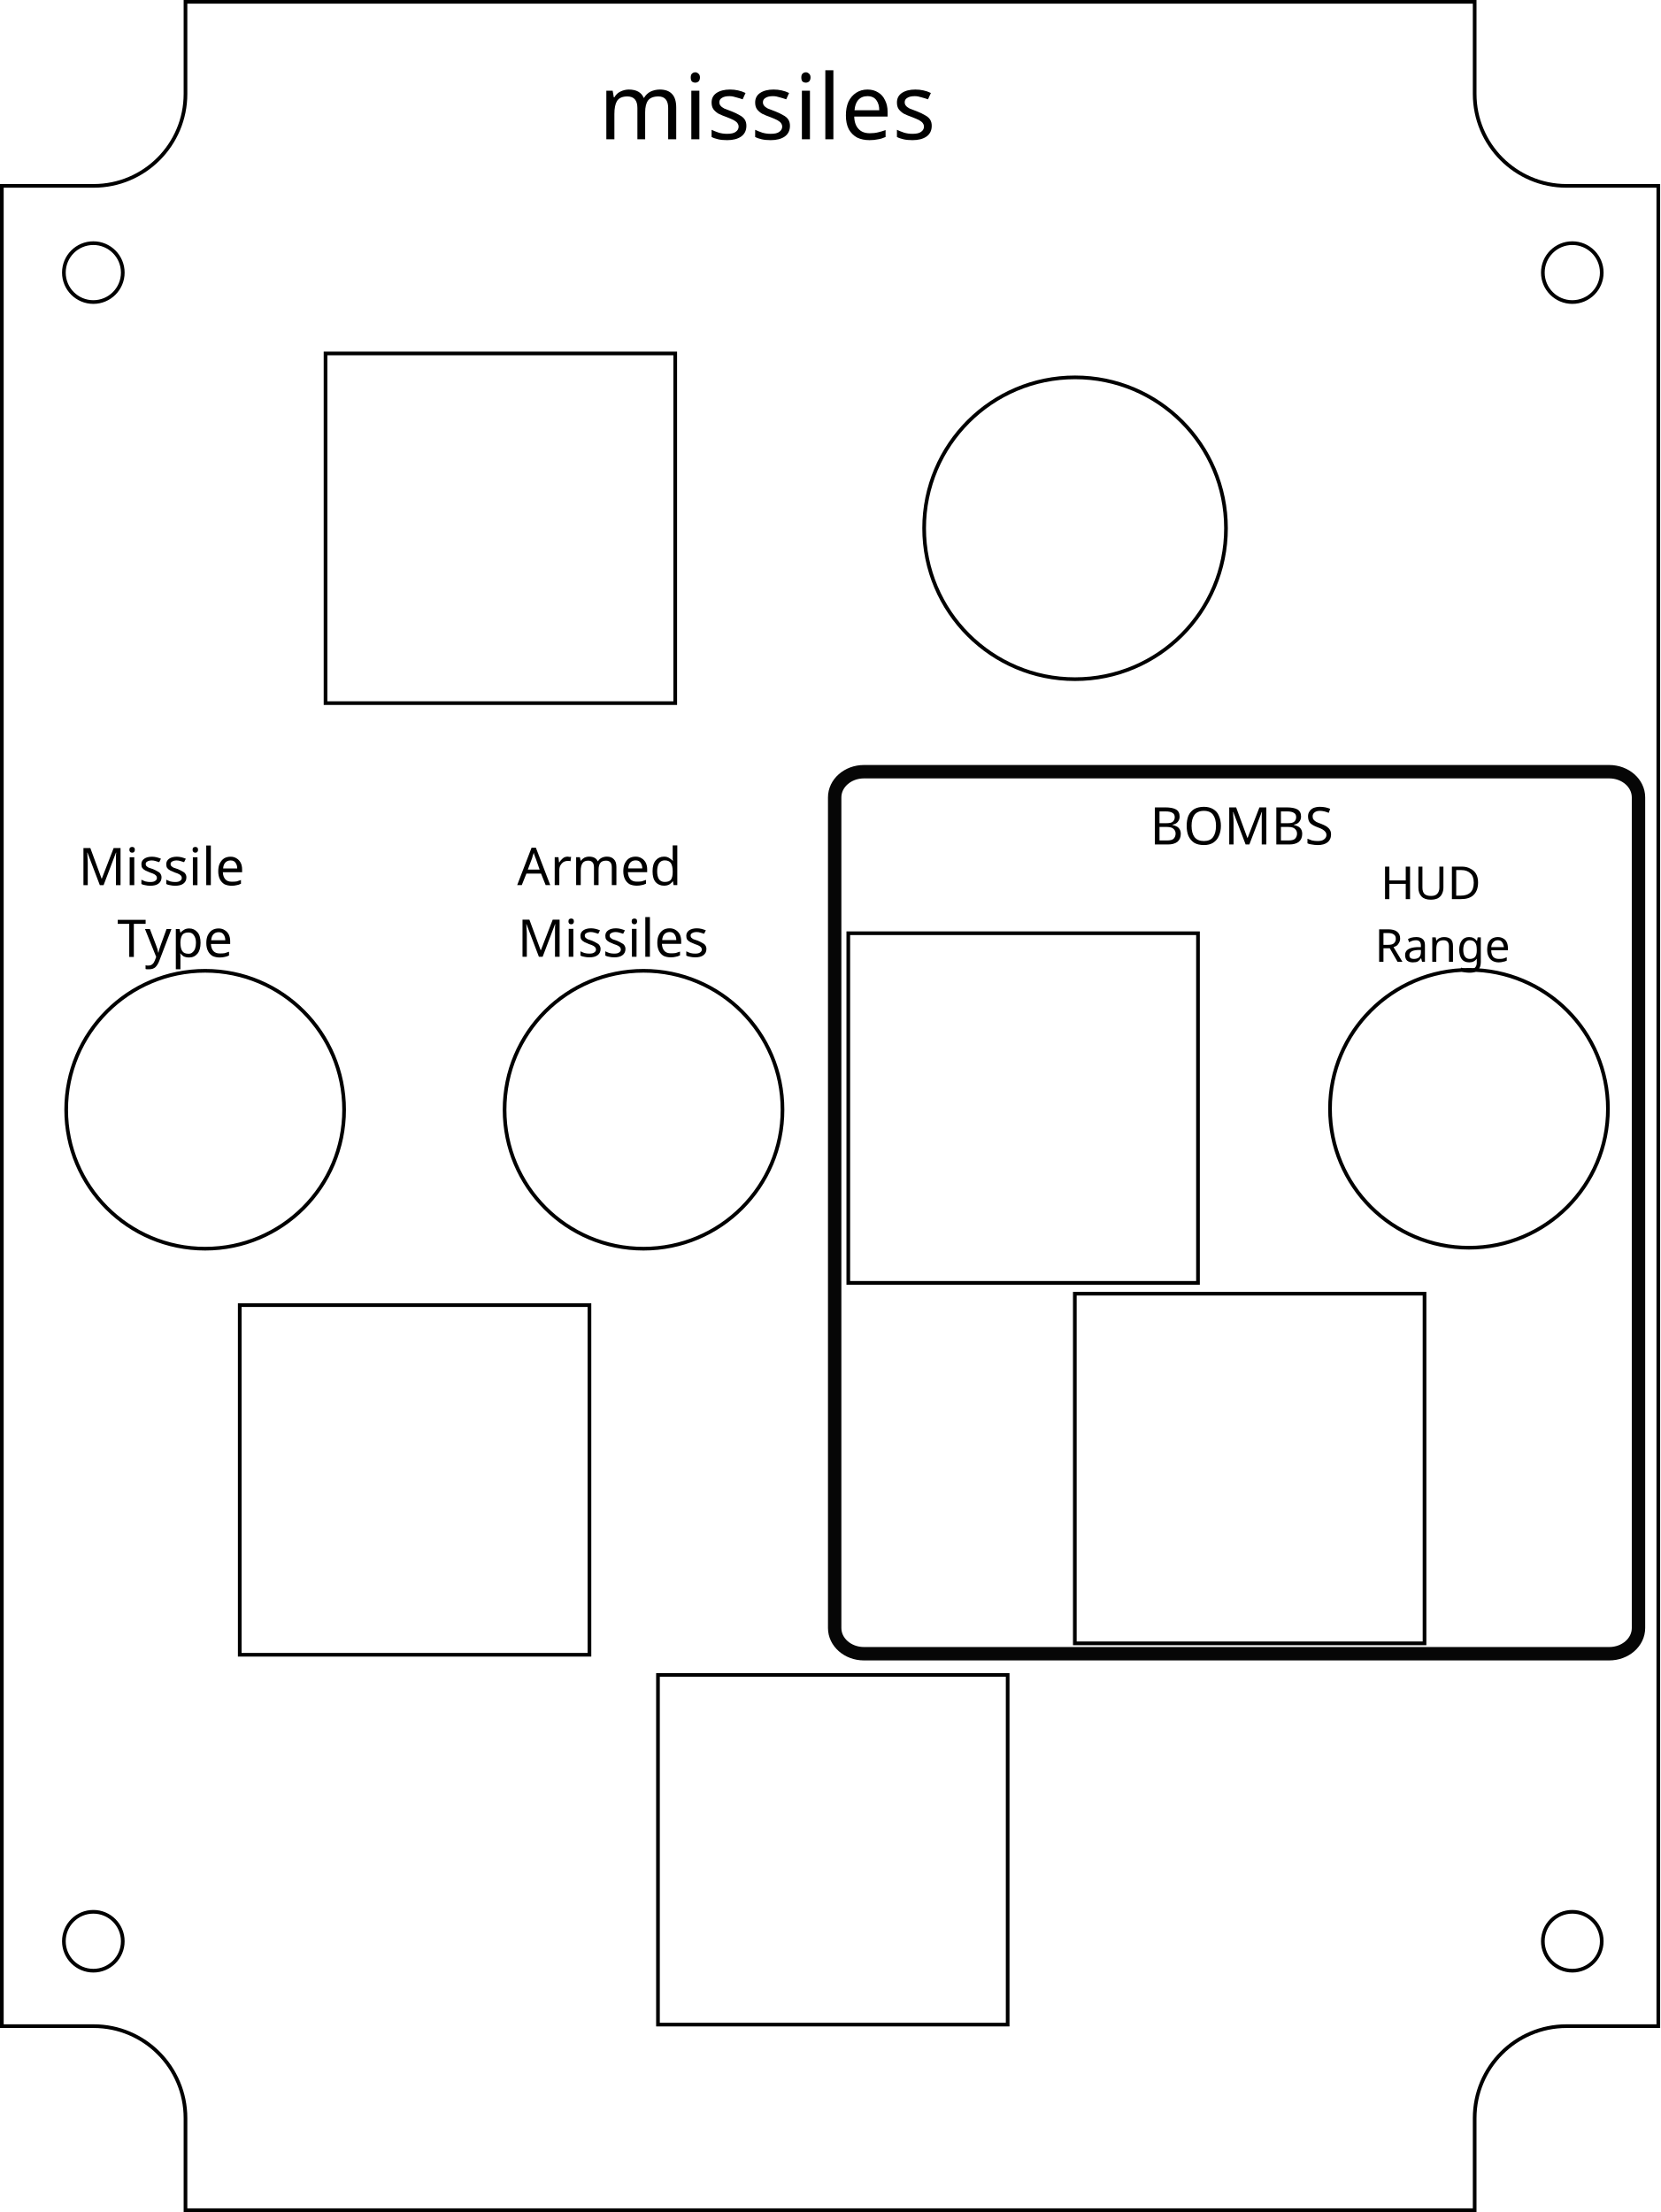
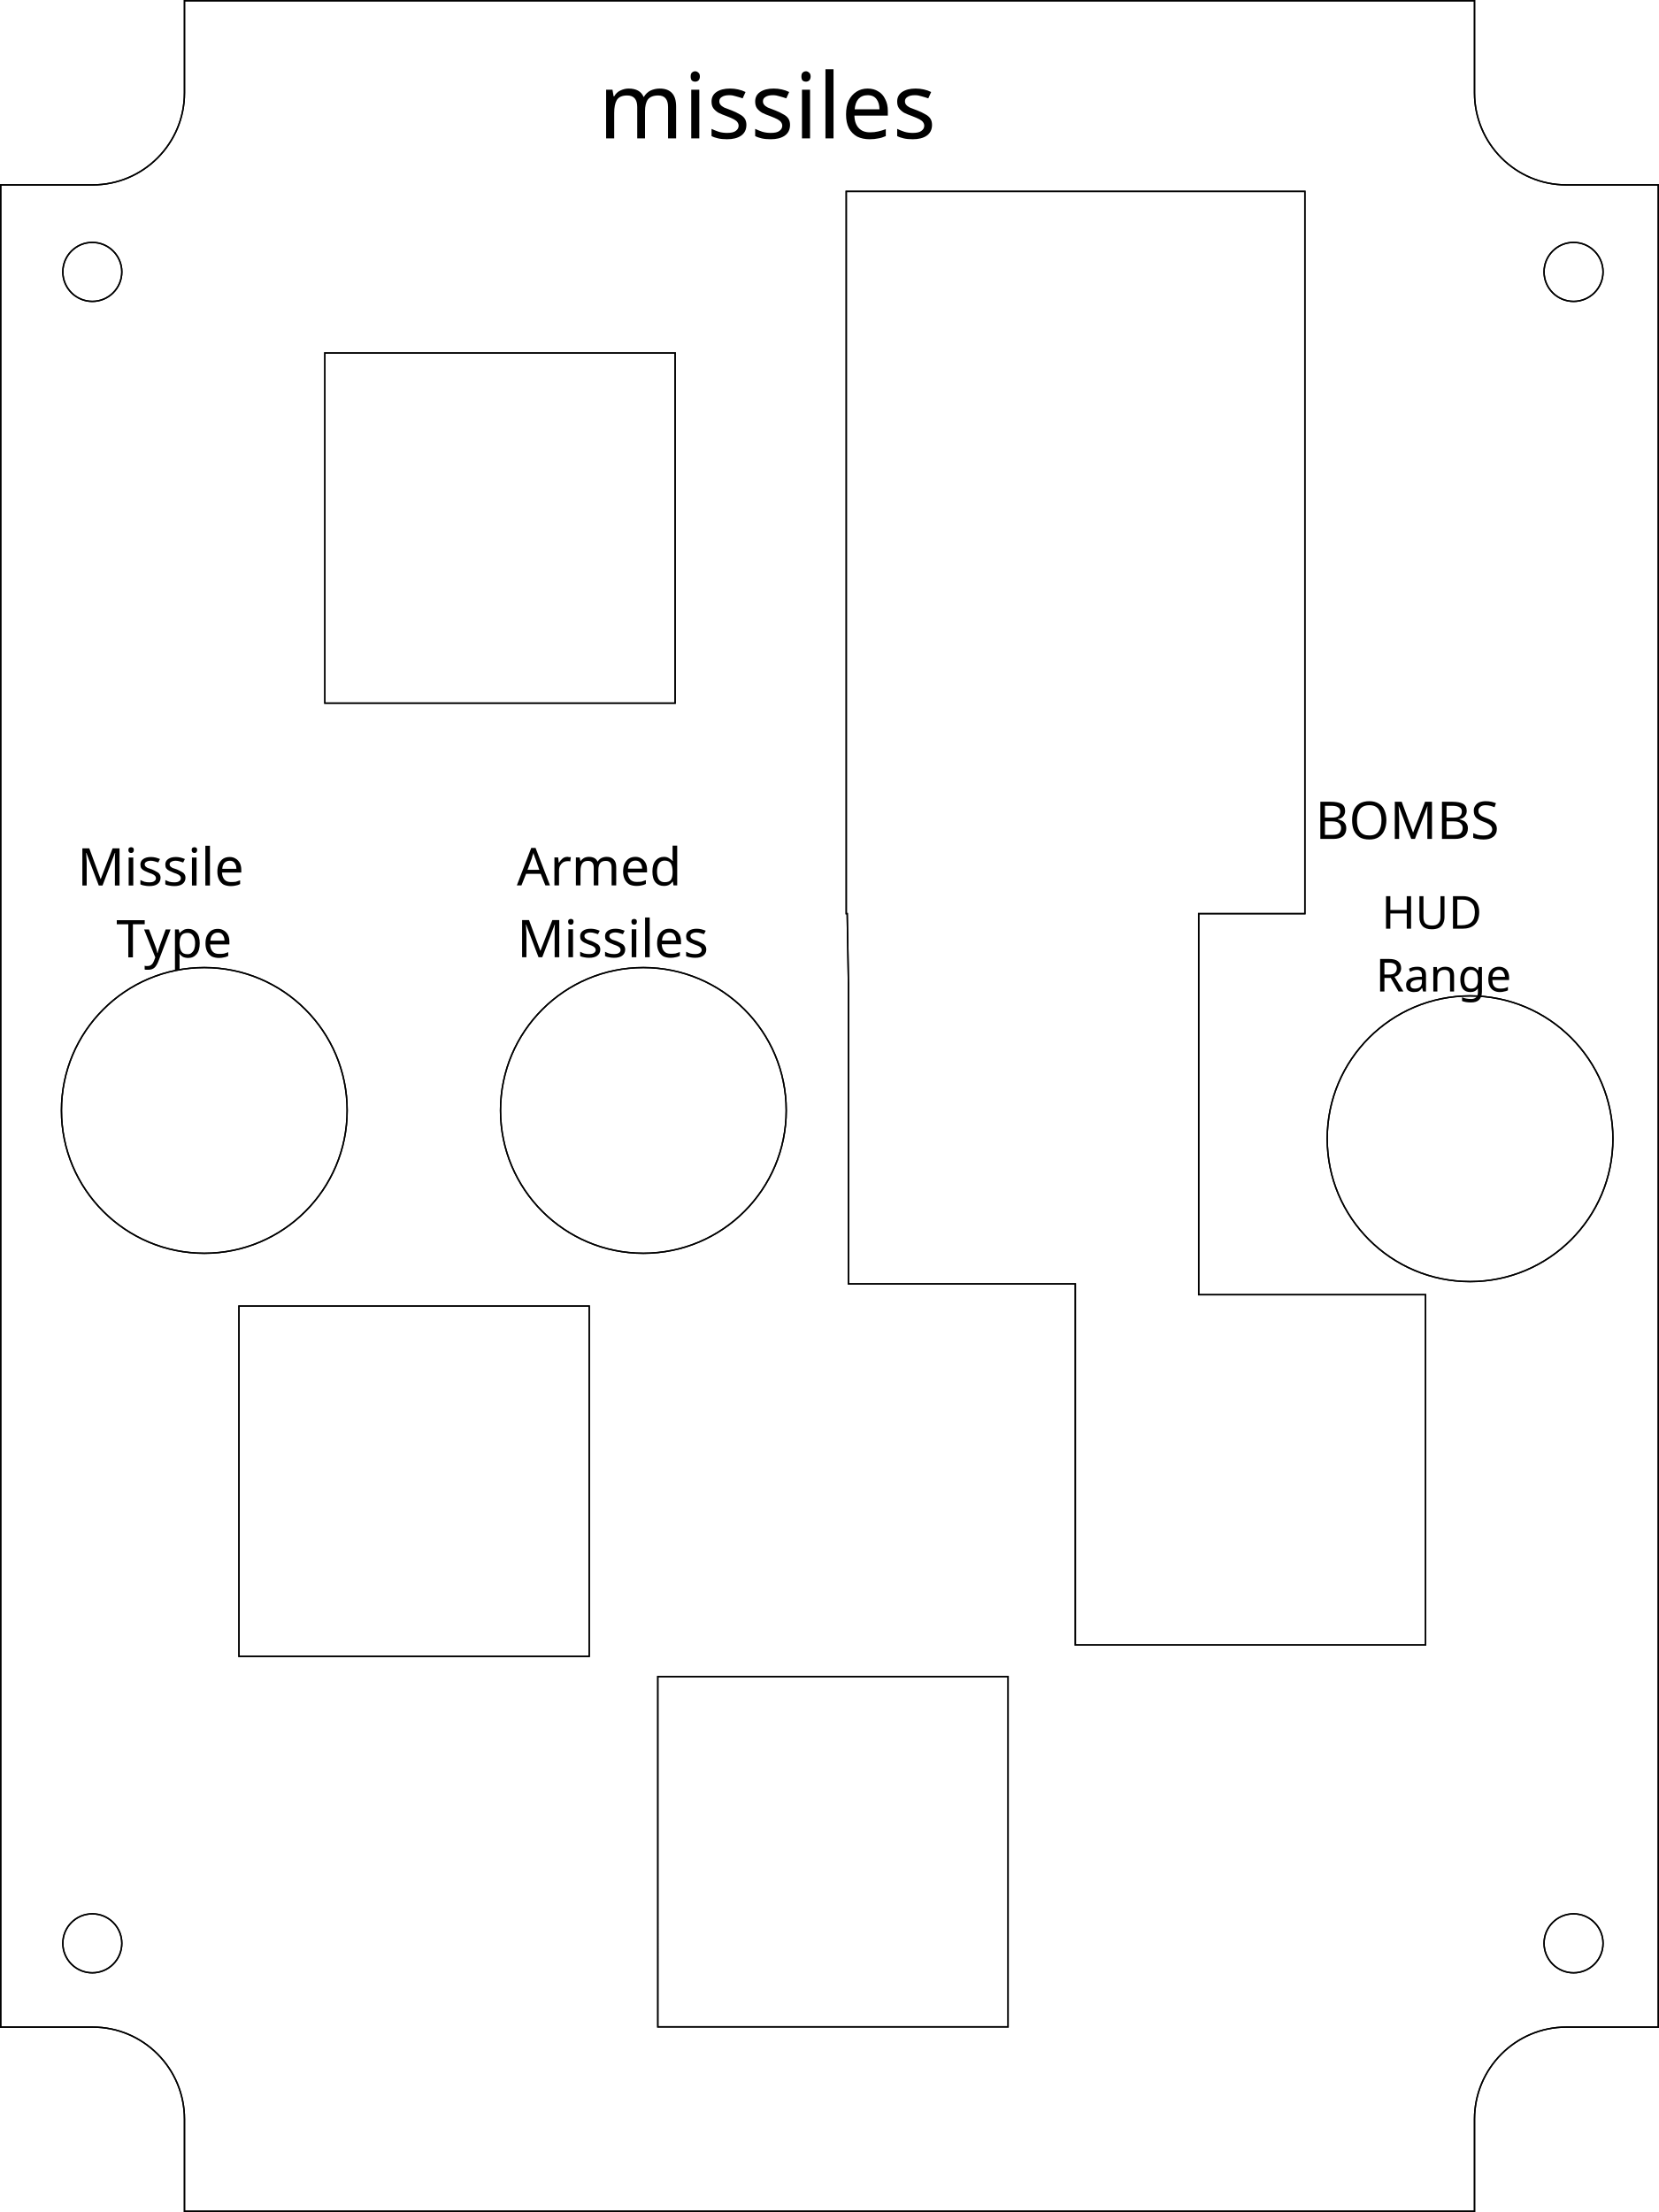
- <svg xmlns="http://www.w3.org/2000/svg" width="90.2mm" height="120.2mm" viewBox="0 0 90.2 120.2" version="1.1" id="svg2320">
-   <defs id="defs2317" />
-   <g id="layer1" transform="translate(0.1,0.1)">
-     <path id="rect10964" style="display:inline;fill:none;fill-opacity:1;stroke:#000000;stroke-width:0.2;stroke-miterlimit:10" d="M 9.978,0 V 5 C 9.978,7.761 7.745,10 4.989,10 H 0 v 100.001 h 4.989 c 2.755,1.7e-4 4.989,2.239 4.989,5 v 5 H 80.022 v -5 c -1.16e-4,-2.761 2.234,-5 4.989,-5 h 4.989 V 10 h -4.989 C 82.256,10 80.022,7.761 80.022,5 V 0 Z M 4.971,13.113 a 1.6,1.6 0 0 1 1.6,1.6 1.6,1.6 0 0 1 -1.6,1.6 1.6,1.6 0 0 1 -1.6,-1.6 1.6,1.6 0 0 1 1.6,-1.6 z m 80.356,0 a 1.6,1.6 0 0 1 1.6,1.6 1.6,1.6 0 0 1 -1.6,1.6 1.6,1.6 0 0 1 -1.6,-1.6 1.6,1.6 0 0 1 1.6,-1.6 z M 17.587,19.106 H 36.587 V 38.107 H 17.587 Z m 40.724,1.3 a 8.2,8.2 0 0 1 8.2,8.2 8.2,8.2 0 0 1 -8.2,8.2 8.2,8.2 0 0 1 -8.2,-8.2 8.2,8.2 0 0 1 8.2,-8.2 z M 45.99,50.611 H 64.99 V 69.611 H 45.99 Z m 33.723,1.99 a 7.55,7.55 0 0 1 7.55,7.55 7.55,7.55 0 0 1 -7.55,7.55 7.55,7.55 0 0 1 -7.55,-7.55 7.55,7.55 0 0 1 7.55,-7.55 z m -68.667,0.052 a 7.55,7.55 0 0 1 7.55,7.55 7.55,7.55 0 0 1 -7.55,7.55 7.55,7.55 0 0 1 -7.55,-7.55 7.55,7.55 0 0 1 7.55,-7.55 z m 23.819,0 a 7.55,7.55 0 0 1 7.55,7.55 7.55,7.55 0 0 1 -7.55,7.55 7.55,7.55 0 0 1 -7.55,-7.55 7.55,7.55 0 0 1 7.55,-7.55 z M 58.298,70.199 H 77.298 V 89.199 H 58.298 Z m -45.372,0.621 h 19 V 89.819 H 12.926 Z M 35.649,90.916 H 54.649 v 19 H 35.649 Z M 4.971,103.787 a 1.6,1.6 0 0 1 1.6,1.6 1.6,1.6 0 0 1 -1.6,1.6 1.6,1.6 0 0 1 -1.6,-1.6 1.6,1.6 0 0 1 1.6,-1.6 z m 80.356,0 a 1.6,1.6 0 0 1 1.6,1.6 1.6,1.6 0 0 1 -1.6,1.6 1.6,1.6 0 0 1 -1.6,-1.6 1.6,1.6 0 0 1 1.6,-1.6 z" />
-     <text xml:space="preserve" style="font-style:normal;font-weight:normal;font-size:4.939px;line-height:1.25;font-family:sans-serif;letter-spacing:0px;word-spacing:0px;display:inline;fill:#000000;fill-opacity:1;stroke:none;stroke-width:0.265" x="32.422" y="7.466" id="text12344">
-       <tspan id="tspan12342" x="32.422" y="7.466" style="font-style:normal;font-variant:normal;font-weight:normal;font-stretch:normal;font-size:4.939px;font-family:'MS 33558';-inkscape-font-specification:'MS 33558, ';fill:#000000;stroke-width:0.265">missiles</tspan>
+ <svg xmlns="http://www.w3.org/2000/svg" width="90mm" height="120mm" viewBox="0 0 90 120" version="1.1" id="svg1">
+   <defs id="defs1" />
+   <g id="layer1" transform="translate(-4.8112122e-4,-4.8127122e-4)">
+     <path id="rect10964" style="display:inline;fill:none;fill-opacity:1;stroke:#000000;stroke-width:0.076;stroke-miterlimit:10;stroke-dasharray:none" d="m 10.008,0.038 v 4.996 c 1.16e-4,2.76 -2.232,4.997 -4.985,4.997 H 0.038 v 99.937 H 5.023 c 2.753,1.7e-4 4.985,2.238 4.985,4.997 v 4.997 h 69.984 v -4.997 c -1.16e-4,-2.759 2.232,-4.997 4.985,-4.997 H 89.962 V 10.031 H 84.977 C 82.224,10.031 79.992,7.794 79.992,5.034 V 0.038 Z M 45.909,10.384 H 70.789 V 49.564 h -5.76 v 1.086 2.688 13.852 2.46 0.588 H 77.336 V 89.237 H 58.336 V 72.417 70.237 69.65 H 46.028 V 53.338 l -0.067,-3.774 h -0.052 V 46.616 Z M 5.009,13.151 c 0.884,5e-5 1.6,0.716 1.6,1.6 -5.52e-5,0.884 -0.716,1.6 -1.6,1.6 -0.884,-5e-5 -1.6,-0.716 -1.6,-1.6 5.52e-5,-0.884 0.716,-1.6 1.6,-1.6 z m 80.356,0 c 0.884,5e-5 1.6,0.716 1.6,1.6 -5.5e-5,0.884 -0.716,1.6 -1.6,1.6 -0.884,-5e-5 -1.6,-0.716 -1.6,-1.6 5.5e-5,-0.884 0.716,-1.6 1.6,-1.6 z M 17.625,19.145 H 36.625 V 38.144 H 17.625 Z m -6.541,33.346 c 4.28,5e-5 7.75,3.47 7.75,7.75 -4.9e-5,4.28 -3.47,7.75 -7.75,7.75 -4.28,-4e-5 -7.75,-3.47 -7.75,-7.75 4.39e-5,-4.28 3.47,-7.75 7.75,-7.75 z m 23.819,0 c 4.28,5e-5 7.75,3.47 7.75,7.75 -4.9e-5,4.28 -3.47,7.75 -7.75,7.75 -4.28,-4e-5 -7.75,-3.47 -7.75,-7.75 4.4e-5,-4.28 3.47,-7.75 7.75,-7.75 z m 44.848,1.536 c 4.28,4e-5 7.75,3.47 7.75,7.75 -4.4e-5,4.28 -3.47,7.75 -7.75,7.75 -4.28,-5e-5 -7.75,-3.47 -7.75,-7.75 4.9e-5,-4.28 3.47,-7.75 7.75,-7.75 z M 12.965,70.857 H 31.964 V 89.858 H 12.965 Z M 35.687,90.955 h 19 v 19 H 35.687 Z M 5.009,103.825 c 0.884,5e-5 1.6,0.716 1.6,1.6 -5.52e-5,0.884 -0.716,1.6 -1.6,1.6 -0.884,-5e-5 -1.6,-0.716 -1.6,-1.6 5.52e-5,-0.884 0.716,-1.6 1.6,-1.6 z m 80.356,0 c 0.884,5e-5 1.6,0.716 1.6,1.6 -5.5e-5,0.884 -0.716,1.6 -1.6,1.6 -0.884,-5e-5 -1.6,-0.716 -1.6,-1.6 5.5e-5,-0.884 0.716,-1.6 1.6,-1.6 z" />
+     <path id="path1" style="display:inline;fill:none;fill-opacity:1;stroke:#000000;stroke-width:0.076;stroke-miterlimit:10;stroke-dasharray:none" d="M 10.008,0.038 V 5.035 c 1.16e-4,2.76 -2.232,4.997 -4.985,4.997 H 0.038 V 109.969 H 5.023 c 2.753,1.7e-4 4.985,2.238 4.985,4.997 v 4.997 h 69.984 v -4.997 c -1.16e-4,-2.759 2.232,-4.997 4.985,-4.997 h 4.985 V 10.032 H 84.977 C 82.224,10.032 79.992,7.794 79.992,5.035 V 0.038 Z M 45.909,10.384 h 24.88 v 39.18 H 65.029 v 1.086 2.688 13.852 2.46 0.588 h 12.308 v 19 H 58.337 v -16.82 -2.18 -0.588 H 46.028 v -16.312 l -0.067,-3.774 h -0.052 v -2.948 z m -40.9,2.767 c 0.884,5e-5 1.6,0.716 1.6,1.6 -5.52e-5,0.884 -0.716,1.6 -1.6,1.6 -0.884,-5e-5 -1.6,-0.716 -1.6,-1.6 5.52e-5,-0.884 0.716,-1.6 1.6,-1.6 z m 80.356,0 c 0.884,5e-5 1.6,0.716 1.6,1.6 -5.5e-5,0.884 -0.716,1.6 -1.6,1.6 -0.884,-5e-5 -1.6,-0.716 -1.6,-1.6 5.5e-5,-0.884 0.716,-1.6 1.6,-1.6 z m -67.74,5.993 h 19 v 19 H 17.626 Z m -6.541,33.346 c 4.28,5e-5 7.75,3.47 7.75,7.75 -4.9e-5,4.28 -3.47,7.75 -7.75,7.75 -4.28,-4e-5 -7.75,-3.47 -7.75,-7.75 4.39e-5,-4.28 3.47,-7.75 7.75,-7.75 z m 23.819,0 c 4.28,5e-5 7.75,3.47 7.75,7.75 -4.9e-5,4.28 -3.47,7.75 -7.75,7.75 -4.28,-4e-5 -7.75,-3.47 -7.75,-7.75 4.4e-5,-4.28 3.47,-7.75 7.75,-7.75 z m 44.848,1.536 c 4.28,4e-5 7.75,3.47 7.75,7.75 -4.4e-5,4.28 -3.47,7.75 -7.75,7.75 -4.28,-5e-5 -7.75,-3.47 -7.75,-7.75 4.9e-5,-4.28 3.47,-7.75 7.75,-7.75 z m -66.787,16.83 h 19 v 19 H 12.965 Z m 22.722,20.097 H 54.687 V 109.955 H 35.687 Z M 5.009,103.825 c 0.884,5e-5 1.6,0.716 1.6,1.6 -5.52e-5,0.884 -0.716,1.6 -1.6,1.6 -0.884,-5e-5 -1.6,-0.716 -1.6,-1.6 5.52e-5,-0.884 0.716,-1.6 1.6,-1.6 z m 80.356,0 c 0.884,5e-5 1.6,0.716 1.6,1.6 -5.5e-5,0.884 -0.716,1.6 -1.6,1.6 -0.884,-5e-5 -1.6,-0.716 -1.6,-1.6 5.5e-5,-0.884 0.716,-1.6 1.6,-1.6 z" />
+     <text xml:space="preserve" style="font-style:normal;font-weight:normal;font-size:4.939px;line-height:1.25;font-family:sans-serif;letter-spacing:0px;word-spacing:0px;display:inline;fill:#000000;fill-opacity:1;stroke:none;stroke-width:0.265" x="32.461" y="7.505" id="text12344">
+       <tspan id="tspan12342" x="32.461" y="7.505" style="font-style:normal;font-variant:normal;font-weight:normal;font-stretch:normal;font-size:4.939px;font-family:'MS 33558';-inkscape-font-specification:'MS 33558, ';fill:#000000;stroke-width:0.265">missiles</tspan>
    </text>
-     <text id="text14353-9" y="45.79" x="62.368" style="font-style:normal;font-weight:normal;font-size:2.822px;line-height:1.25;font-family:sans-serif;letter-spacing:0px;word-spacing:0px;display:inline;fill:#000000;fill-opacity:1;stroke:none;stroke-width:0.265" xml:space="preserve">
-       <tspan style="font-style:normal;font-variant:normal;font-weight:normal;font-stretch:normal;font-size:2.822px;font-family:'MS 33558';-inkscape-font-specification:'MS 33558, ';fill:#000000;stroke-width:0.265" y="45.79" x="62.368" id="tspan14351-1">BOMBS</tspan>
+     <text id="text14353-9" y="45.512" x="71.346" style="font-style:normal;font-weight:normal;font-size:2.822px;line-height:1.25;font-family:sans-serif;letter-spacing:0px;word-spacing:0px;display:inline;fill:#000000;fill-opacity:1;stroke:none;stroke-width:0.265" xml:space="preserve">
+       <tspan style="font-style:normal;font-variant:normal;font-weight:normal;font-stretch:normal;font-size:2.822px;font-family:'MS 33558';-inkscape-font-specification:'MS 33558, ';fill:#000000;stroke-width:0.265" y="45.512" x="71.346" id="tspan14351-1">BOMBS</tspan>
    </text>
-     <text xml:space="preserve" style="font-style:normal;font-weight:normal;font-size:2.469px;line-height:1.25;font-family:sans-serif;text-align:center;letter-spacing:0px;word-spacing:0px;text-anchor:middle;display:inline;fill:#000000;fill-opacity:1;stroke:none;stroke-width:0.265" x="79.881" y="48.754" id="text1999">
-       <tspan id="tspan1997" x="79.881" y="48.754" style="font-style:normal;font-variant:normal;font-weight:normal;font-stretch:normal;font-size:2.469px;font-family:'MS 33558';-inkscape-font-specification:'MS 33558, ';text-align:center;text-anchor:middle;fill:#000000;stroke-width:0.265">HUD</tspan>
-       <tspan x="79.881" y="52.163" style="font-style:normal;font-variant:normal;font-weight:normal;font-stretch:normal;font-size:2.469px;font-family:'MS 33558';-inkscape-font-specification:'MS 33558, ';text-align:center;text-anchor:middle;fill:#000000;stroke-width:0.265" id="tspan2001">Range</tspan>
+     <text xml:space="preserve" style="font-style:normal;font-weight:normal;font-size:2.469px;line-height:1.25;font-family:sans-serif;text-align:center;letter-spacing:0px;word-spacing:0px;text-anchor:middle;display:inline;fill:#000000;fill-opacity:1;stroke:none;stroke-width:0.265" x="79.919" y="50.38" id="text1999">
+       <tspan id="tspan1997" x="79.919" y="50.38" style="font-style:normal;font-variant:normal;font-weight:normal;font-stretch:normal;font-size:2.469px;font-family:'MS 33558';-inkscape-font-specification:'MS 33558, ';text-align:center;text-anchor:middle;fill:#000000;stroke-width:0.265">HUD</tspan>
+       <tspan x="79.919" y="53.789" style="font-style:normal;font-variant:normal;font-weight:normal;font-stretch:normal;font-size:2.469px;font-family:'MS 33558';-inkscape-font-specification:'MS 33558, ';text-align:center;text-anchor:middle;fill:#000000;stroke-width:0.265" id="tspan2001">Range</tspan>
    </text>
-     <text id="text14353" y="48.002" x="11.238" style="font-style:normal;font-weight:normal;font-size:2.822px;line-height:1.25;font-family:sans-serif;text-align:center;letter-spacing:0px;word-spacing:0px;text-anchor:middle;display:inline;fill:#000000;fill-opacity:1;stroke:none;stroke-width:0.265" xml:space="preserve">
-       <tspan style="font-style:normal;font-variant:normal;font-weight:normal;font-stretch:normal;font-size:2.822px;font-family:'MS 33558';-inkscape-font-specification:'MS 33558, ';text-align:center;text-anchor:middle;fill:#000000;stroke-width:0.265" y="48.002" x="11.238" id="tspan14351">Missile</tspan>
-       <tspan style="font-style:normal;font-variant:normal;font-weight:normal;font-stretch:normal;font-size:2.822px;font-family:'MS 33558';-inkscape-font-specification:'MS 33558, ';text-align:center;text-anchor:middle;fill:#000000;stroke-width:0.265" y="51.898" x="11.238" id="tspan67041">Type</tspan>
+     <text id="text14353" y="48.04" x="11.276" style="font-style:normal;font-weight:normal;font-size:2.822px;line-height:1.25;font-family:sans-serif;text-align:center;letter-spacing:0px;word-spacing:0px;text-anchor:middle;display:inline;fill:#000000;fill-opacity:1;stroke:none;stroke-width:0.265" xml:space="preserve">
+       <tspan style="font-style:normal;font-variant:normal;font-weight:normal;font-stretch:normal;font-size:2.822px;font-family:'MS 33558';-inkscape-font-specification:'MS 33558, ';text-align:center;text-anchor:middle;fill:#000000;stroke-width:0.265" y="48.04" x="11.276" id="tspan14351">Missile</tspan>
+       <tspan style="font-style:normal;font-variant:normal;font-weight:normal;font-stretch:normal;font-size:2.822px;font-family:'MS 33558';-inkscape-font-specification:'MS 33558, ';text-align:center;text-anchor:middle;fill:#000000;stroke-width:0.265" y="51.937" x="11.276" id="tspan67041">Type</tspan>
    </text>
-     <text xml:space="preserve" style="font-style:normal;font-weight:normal;font-size:2.822px;line-height:1.25;font-family:sans-serif;text-align:center;letter-spacing:0px;word-spacing:0px;text-anchor:middle;display:inline;fill:#000000;fill-opacity:1;stroke:none;stroke-width:0.265" x="35.036" y="47.996" id="text2045">
-       <tspan id="tspan2043" x="35.036" y="47.996" style="font-style:normal;font-variant:normal;font-weight:normal;font-stretch:normal;font-size:2.822px;font-family:'MS 33558';-inkscape-font-specification:'MS 33558, ';text-align:center;text-anchor:middle;fill:#000000;stroke-width:0.265">Armed</tspan>
-       <tspan x="35.036" y="51.892" style="font-style:normal;font-variant:normal;font-weight:normal;font-stretch:normal;font-size:2.822px;font-family:'MS 33558';-inkscape-font-specification:'MS 33558, ';text-align:center;text-anchor:middle;fill:#000000;stroke-width:0.265" id="tspan65587">Missiles</tspan>
+     <text xml:space="preserve" style="font-style:normal;font-weight:normal;font-size:2.822px;line-height:1.25;font-family:sans-serif;text-align:center;letter-spacing:0px;word-spacing:0px;text-anchor:middle;display:inline;fill:#000000;fill-opacity:1;stroke:none;stroke-width:0.265" x="35.074" y="48.034" id="text2045">
+       <tspan id="tspan2043" x="35.074" y="48.034" style="font-style:normal;font-variant:normal;font-weight:normal;font-stretch:normal;font-size:2.822px;font-family:'MS 33558';-inkscape-font-specification:'MS 33558, ';text-align:center;text-anchor:middle;fill:#000000;stroke-width:0.265">Armed</tspan>
+       <tspan x="35.074" y="51.931" style="font-style:normal;font-variant:normal;font-weight:normal;font-stretch:normal;font-size:2.822px;font-family:'MS 33558';-inkscape-font-specification:'MS 33558, ';text-align:center;text-anchor:middle;fill:#000000;stroke-width:0.265" id="tspan65587">Missiles</tspan>
    </text>
-     <rect style="display:inline;opacity:0.976;vector-effect:none;fill:none;fill-opacity:1;stroke:#000000;stroke-width:0.728;stroke-linecap:butt;stroke-linejoin:miter;stroke-miterlimit:10;stroke-dasharray:none;stroke-dashoffset:0;stroke-opacity:1" id="rect2047" width="43.673" height="47.929" x="45.25" y="41.834" rx="1.589" ry="1.396" />
  </g>
</svg>
